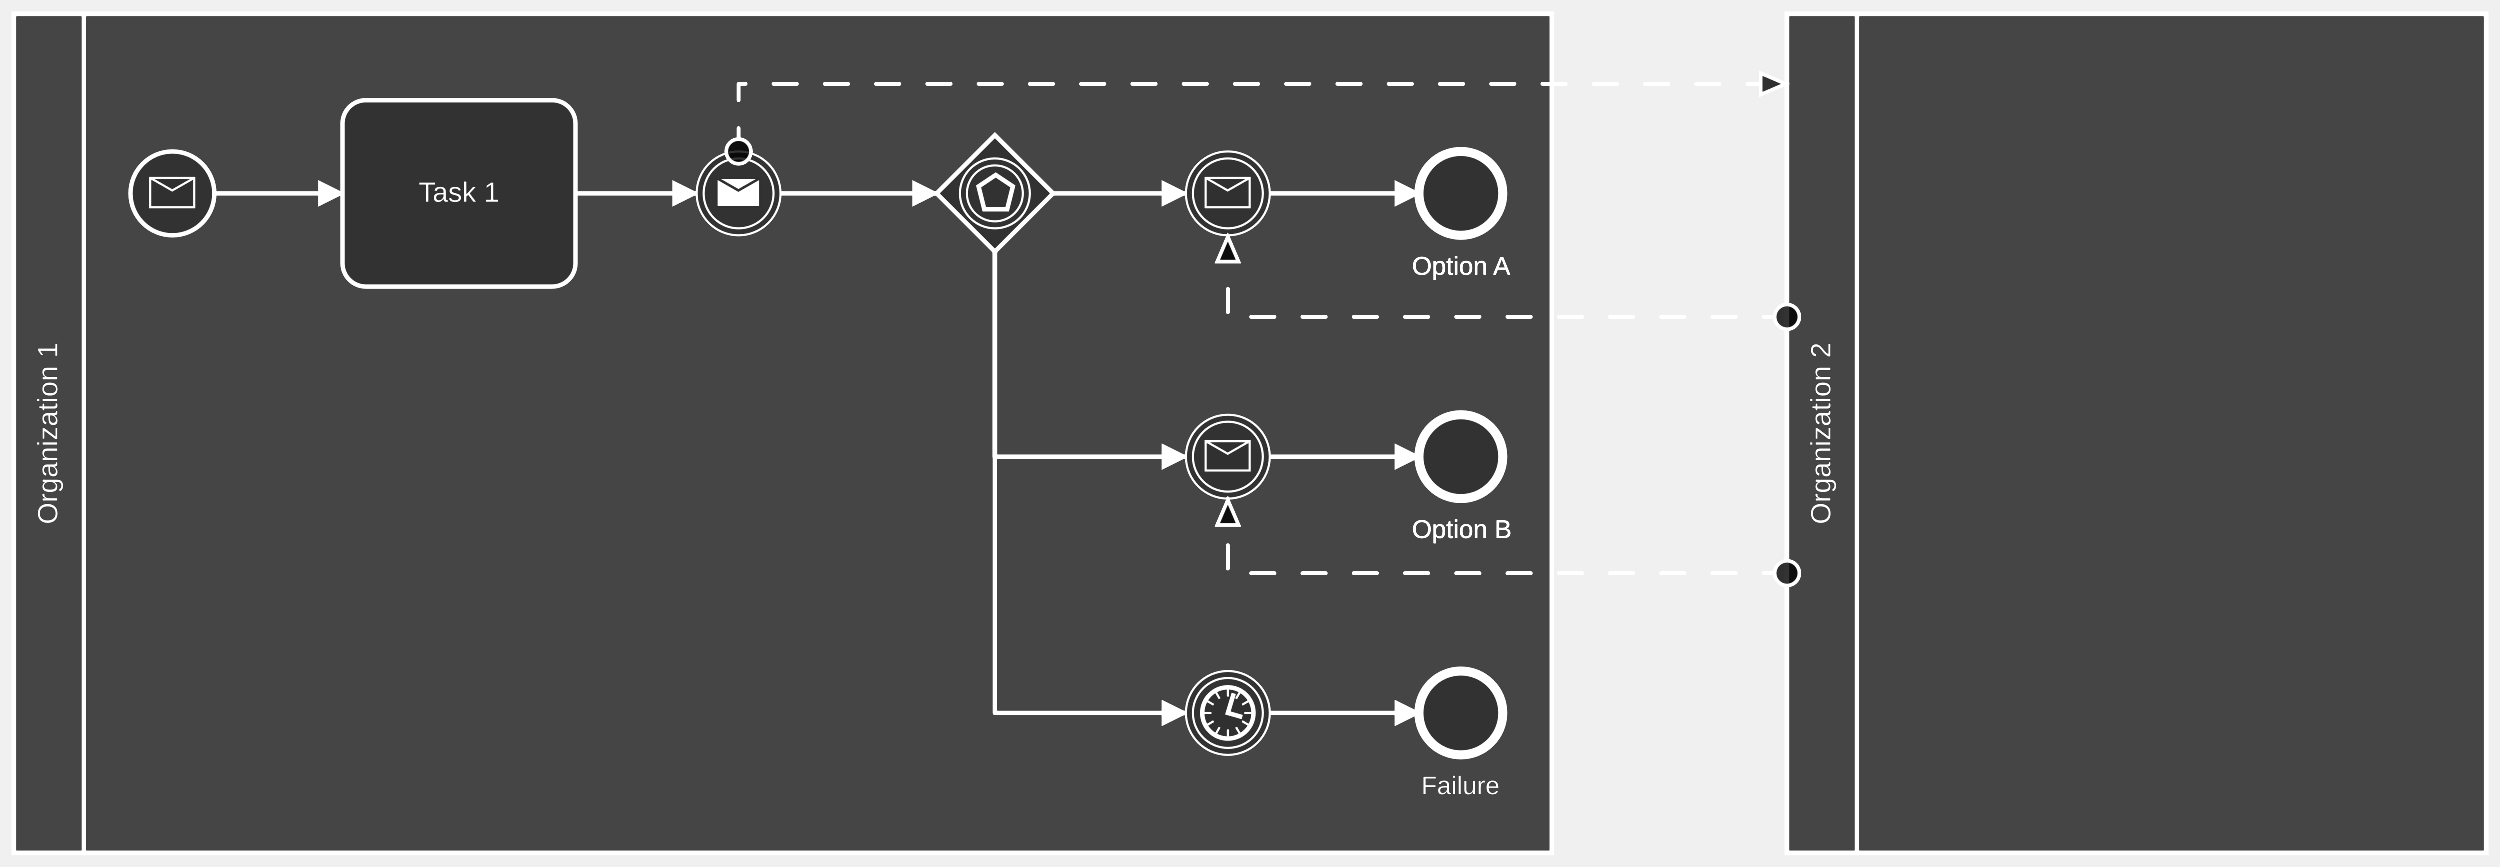
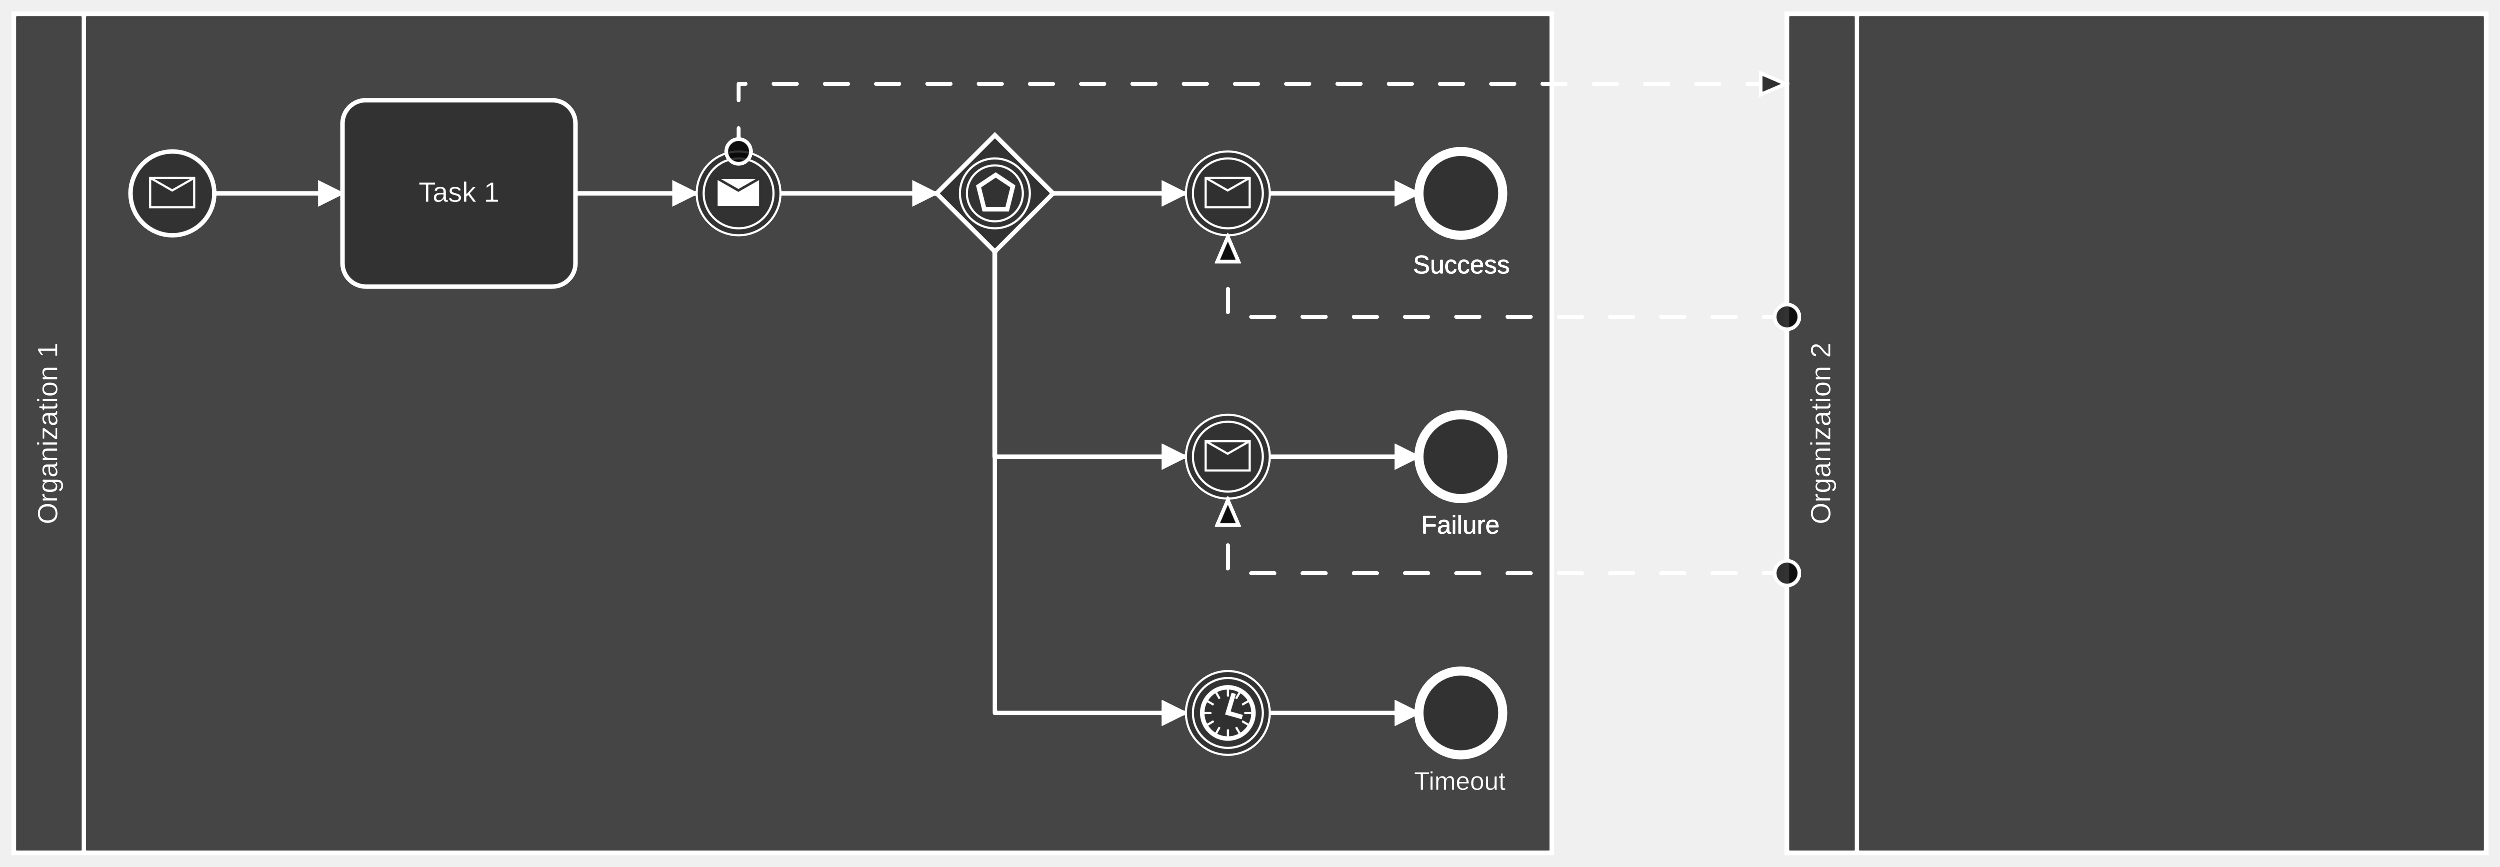
<svg xmlns="http://www.w3.org/2000/svg" width="1073" height="372" viewBox="123 94 1073 372" version="1.1" id="svg417">
  <defs id="defs11">
    <marker id="sequenceflow-end-white-black-att51rfxz5xb2bplwaj1r4xi8" viewBox="0 0 20 20" refX="11" refY="10" markerWidth="10" markerHeight="10" orient="auto">
      <path d="M 1 5 L 11 10 L 1 15 Z" style="fill: black; stroke-width: 1px; stroke-linecap: round; stroke-dasharray: 10000, 1; stroke: black;" id="path2" />
    </marker>
    <marker id="messageflow-end-white-black-att51rfxz5xb2bplwaj1r4xi8" viewBox="0 0 20 20" refX="8.5" refY="5" markerWidth="20" markerHeight="20" orient="auto">
      <path d="m 1 5 l 0 -3 l 7 3 l -7 3 z" style="fill: white; stroke-width: 1px; stroke-linecap: butt; stroke-dasharray: 10000, 1; stroke: black;" id="path5" />
    </marker>
    <marker id="messageflow-start-white-black-att51rfxz5xb2bplwaj1r4xi8" viewBox="0 0 20 20" refX="6" refY="6" markerWidth="20" markerHeight="20" orient="auto">
      <circle cx="6" cy="6" r="3.5" style="fill: white; stroke-width: 1px; stroke-linecap: round; stroke-dasharray: 10000, 1; stroke: black;" id="circle8" />
    </marker>
-     <filter style="color-interpolation-filters:sRGB;" id="filter1604">
+     <filter style="color-interpolation-filters:sRGB;" id="filter1604" x="-0.006" y="0" width="1.006" height="1.034">
      <feColorMatrix type="hueRotate" values="180" result="color1" id="feColorMatrix1600" />
      <feColorMatrix values="-1 0 0 0 1 0 -1 0 0 1 0 0 -1 0 1 -0.21 -0.72 -0.07 1.8 0 " result="color2" id="feColorMatrix1602" />
    </filter>
-     <filter style="color-interpolation-filters:sRGB;" id="filter1610">
+     <filter style="color-interpolation-filters:sRGB;" id="filter1610" x="-0.006" y="0" width="1.006" height="1.032">
      <feColorMatrix type="hueRotate" values="180" result="color1" id="feColorMatrix1606" />
      <feColorMatrix values="-1 0 0 0 1 0 -1 0 0 1 0 0 -1 0 1 -0.21 -0.72 -0.07 1.8 0 " result="color2" id="feColorMatrix1608" />
    </filter>
-     <filter style="color-interpolation-filters:sRGB;" id="filter1616">
+     <filter style="color-interpolation-filters:sRGB;" id="filter1616" x="-0.003" y="-0.037" width="1.003" height="1.037">
      <feColorMatrix type="hueRotate" values="180" result="color1" id="feColorMatrix1612" />
      <feColorMatrix values="-1 0 0 0 1 0 -1 0 0 1 0 0 -1 0 1 -0.21 -0.72 -0.07 1.8 0 " result="color2" id="feColorMatrix1614" />
    </filter>
-     <filter style="color-interpolation-filters:sRGB;" id="filter1622">
+     <filter style="color-interpolation-filters:sRGB;" id="filter1622" x="-0.005" y="-0.004" width="1.01" height="1.008">
      <feColorMatrix type="hueRotate" values="180" result="color1" id="feColorMatrix1618" />
      <feColorMatrix values="-1 0 0 0 1 0 -1 0 0 1 0 0 -1 0 1 -0.21 -0.72 -0.07 1.8 0 " result="color2" id="feColorMatrix1620" />
    </filter>
-     <filter style="color-interpolation-filters:sRGB;" id="filter1628">
+     <filter style="color-interpolation-filters:sRGB;" id="filter1628" x="-0.027" y="-0.058" width="1.055" height="1.115">
      <feColorMatrix type="hueRotate" values="180" result="color1" id="feColorMatrix1624" />
      <feColorMatrix values="-1 0 0 0 1 0 -1 0 0 1 0 0 -1 0 1 -0.21 -0.72 -0.07 1.8 0 " result="color2" id="feColorMatrix1626" />
    </filter>
-     <filter style="color-interpolation-filters:sRGB;" id="filter1634">
+     <filter style="color-interpolation-filters:sRGB;" id="filter1634" x="-0.027" y="-0.058" width="1.054" height="1.115">
      <feColorMatrix type="hueRotate" values="180" result="color1" id="feColorMatrix1630" />
      <feColorMatrix values="-1 0 0 0 1 0 -1 0 0 1 0 0 -1 0 1 -0.21 -0.72 -0.07 1.8 0 " result="color2" id="feColorMatrix1632" />
    </filter>
-     <filter style="color-interpolation-filters:sRGB;" id="filter1640">
+     <filter style="color-interpolation-filters:sRGB;" id="filter1640" x="-0.002" y="-0.004" width="1.004" height="1.008">
      <feColorMatrix type="hueRotate" values="180" result="color1" id="feColorMatrix1636" />
      <feColorMatrix values="-1 0 0 0 1 0 -1 0 0 1 0 0 -1 0 1 -0.21 -0.72 -0.07 1.8 0 " result="color2" id="feColorMatrix1638" />
    </filter>
  </defs>
  <g class="djs-group" id="g329" style="filter:url(#filter1640)">
    <g class="djs-element djs-shape" data-element-id="Participant_1u3es88" style="display: block;" transform="matrix(1 0 0 1 129 100)" id="g29">
      <g class="djs-visual" id="g21">
        <rect x="0" y="0" width="660" height="360" rx="0" ry="0" style="stroke: black; stroke-width: 2px; fill: white; fill-opacity: 0.95;" id="rect13" />
        <polyline points="30,0 30,360 " style="fill: none; stroke: black; stroke-width: 2px;" id="polyline15" />
        <text lineHeight="1.2" class="djs-label" style="font-family: Arial, sans-serif; font-size: 12px; font-weight: normal; fill: black;" transform="matrix(-1.83697e-16 -1 1 -1.83697e-16 0 360)" id="text19">
          <tspan x="140.977" y="18.6" id="tspan17">Organization 1</tspan>
        </text>
      </g>
      <rect x="-6" y="-6" width="672" height="372" class="djs-outline" style="fill: none;" id="rect23" />
      <rect class="djs-hit djs-hit-click-stroke" x="0" y="0" width="660" height="360" style="fill: none; stroke-opacity: 0; stroke: white; stroke-width: 15px;" id="rect25" />
      <rect class="djs-hit djs-hit-all" x="0" y="0" width="30" height="360" style="fill: none; stroke-opacity: 0; stroke: white; stroke-width: 15px;" id="rect27" />
    </g>
    <g class="djs-children" id="g327">
      <g class="djs-group" id="g41">
        <g class="djs-element djs-connection" data-element-id="Flow_1vux1af" style="display: block;" id="g39">
          <g class="djs-visual" id="g33">
            <path d="m  215,177L270,177 " style="fill: none; stroke-width: 2px; stroke: black; stroke-linejoin: round; marker-end: url('#sequenceflow-end-white-black-att51rfxz5xb2bplwaj1r4xi8');" id="path31" />
          </g>
          <polyline points="215,177 270,177 " class="djs-hit djs-hit-stroke" style="fill: none; stroke-opacity: 0; stroke: white; stroke-width: 15px;" id="polyline35" />
          <rect x="209" y="171" width="67" height="12" class="djs-outline" style="fill: none;" id="rect37" />
        </g>
      </g>
      <g class="djs-group" id="g53">
        <g class="djs-element djs-connection" data-element-id="Flow_1i7hh0u" style="display: block;" id="g51">
          <g class="djs-visual" id="g45">
            <path d="m  370,177L422,177 " style="fill: none; stroke-width: 2px; stroke: black; stroke-linejoin: round; marker-end: url('#sequenceflow-end-white-black-att51rfxz5xb2bplwaj1r4xi8');" id="path43" />
          </g>
          <polyline points="370,177 422,177 " class="djs-hit djs-hit-stroke" style="fill: none; stroke-opacity: 0; stroke: white; stroke-width: 15px;" id="polyline47" />
          <rect x="364" y="171" width="64" height="12" class="djs-outline" style="fill: none;" id="rect49" />
        </g>
      </g>
      <g class="djs-group" id="g65">
        <g class="djs-element djs-connection" data-element-id="Flow_19hvbdm" style="display: block;" id="g63">
          <g class="djs-visual" id="g57">
            <path d="m  575,177L632,177 " style="fill: none; stroke-width: 2px; stroke: black; stroke-linejoin: round; marker-end: url('#sequenceflow-end-white-black-att51rfxz5xb2bplwaj1r4xi8');" id="path55" />
          </g>
          <polyline points="575,177 632,177 " class="djs-hit djs-hit-stroke" style="fill: none; stroke-opacity: 0; stroke: white; stroke-width: 15px;" id="polyline59" />
          <rect x="569" y="171" width="69" height="12" class="djs-outline" style="fill: none;" id="rect61" />
        </g>
      </g>
      <g class="djs-group" id="g77">
        <g class="djs-element djs-connection" data-element-id="Flow_1pre2mk" style="display: block;" id="g75">
          <g class="djs-visual" id="g69">
            <path d="m  550,202L550,290 L632,290 " style="fill: none; stroke-width: 2px; stroke: black; stroke-linejoin: round; marker-end: url('#sequenceflow-end-white-black-att51rfxz5xb2bplwaj1r4xi8');" id="path67" />
          </g>
          <polyline points="550,202 550,290 632,290 " class="djs-hit djs-hit-stroke" style="fill: none; stroke-opacity: 0; stroke: white; stroke-width: 15px;" id="polyline71" />
          <rect x="544" y="196" width="94" height="100" class="djs-outline" style="fill: none;" id="rect73" />
        </g>
      </g>
      <g class="djs-group" id="g89">
        <g class="djs-element djs-connection" data-element-id="Flow_0fn66bz" style="display: block;" id="g87">
          <g class="djs-visual" id="g81">
            <path d="m  668,177L732,177 " style="fill: none; stroke-width: 2px; stroke: black; stroke-linejoin: round; marker-end: url('#sequenceflow-end-white-black-att51rfxz5xb2bplwaj1r4xi8');" id="path79" />
          </g>
          <polyline points="668,177 732,177 " class="djs-hit djs-hit-stroke" style="fill: none; stroke-opacity: 0; stroke: white; stroke-width: 15px;" id="polyline83" />
          <rect x="662" y="171" width="76" height="12" class="djs-outline" style="fill: none;" id="rect85" />
        </g>
      </g>
      <g class="djs-group" id="g101">
        <g class="djs-element djs-connection" data-element-id="Flow_1qeyly0" style="display: block;" id="g99">
          <g class="djs-visual" id="g93">
            <path d="m  668,290L732,290 " style="fill: none; stroke-width: 2px; stroke: black; stroke-linejoin: round; marker-end: url('#sequenceflow-end-white-black-att51rfxz5xb2bplwaj1r4xi8');" id="path91" />
          </g>
          <polyline points="668,290 732,290 " class="djs-hit djs-hit-stroke" style="fill: none; stroke-opacity: 0; stroke: white; stroke-width: 15px;" id="polyline95" />
          <rect x="662" y="284" width="76" height="12" class="djs-outline" style="fill: none;" id="rect97" />
        </g>
      </g>
      <g class="djs-group" id="g113">
        <g class="djs-element djs-connection" data-element-id="Flow_1cwt97i" style="display: block;" id="g111">
          <g class="djs-visual" id="g105">
            <path d="m  458,177L525,177 " style="fill: none; stroke-width: 2px; stroke: black; stroke-linejoin: round; marker-end: url('#sequenceflow-end-white-black-att51rfxz5xb2bplwaj1r4xi8');" id="path103" />
          </g>
          <polyline points="458,177 525,177 " class="djs-hit djs-hit-stroke" style="fill: none; stroke-opacity: 0; stroke: white; stroke-width: 15px;" id="polyline107" />
          <rect x="452" y="171" width="79" height="12" class="djs-outline" style="fill: none;" id="rect109" />
        </g>
      </g>
      <g class="djs-group" id="g125">
        <g class="djs-element djs-connection" data-element-id="Flow_1bf7gvl" style="display: block;" id="g123">
          <g class="djs-visual" id="g117">
            <path d="m  550,202L550,400 L632,400 " style="fill: none; stroke-width: 2px; stroke: black; stroke-linejoin: round; marker-end: url('#sequenceflow-end-white-black-att51rfxz5xb2bplwaj1r4xi8');" id="path115" />
          </g>
          <polyline points="550,202 550,400 632,400 " class="djs-hit djs-hit-stroke" style="fill: none; stroke-opacity: 0; stroke: white; stroke-width: 15px;" id="polyline119" />
          <rect x="544" y="196" width="94" height="210" class="djs-outline" style="fill: none;" id="rect121" />
        </g>
      </g>
      <g class="djs-group" id="g137">
        <g class="djs-element djs-connection" data-element-id="Flow_0u7wl2h" style="display: block;" id="g135">
          <g class="djs-visual" id="g129">
            <path d="m  668,400L732,400 " style="fill: none; stroke-width: 2px; stroke: black; stroke-linejoin: round; marker-end: url('#sequenceflow-end-white-black-att51rfxz5xb2bplwaj1r4xi8');" id="path127" />
          </g>
          <polyline points="668,400 732,400 " class="djs-hit djs-hit-stroke" style="fill: none; stroke-opacity: 0; stroke: white; stroke-width: 15px;" id="polyline131" />
          <rect x="662" y="394" width="76" height="12" class="djs-outline" style="fill: none;" id="rect133" />
        </g>
      </g>
      <g class="djs-group" id="g153">
        <g class="djs-element djs-shape" data-element-id="Activity_1qh9sf8" style="display: block;" transform="matrix(1 0 0 1 270 137)" id="g151">
          <g class="djs-visual" id="g145">
            <rect x="0" y="0" width="100" height="80" rx="10" ry="10" style="stroke: black; stroke-width: 2px; fill: white; fill-opacity: 0.95;" id="rect139" />
            <text lineHeight="1.2" class="djs-label" style="font-family: Arial, sans-serif; font-size: 12px; font-weight: normal; fill: black;" id="text143">
              <tspan x="32.656" y="43.6" id="tspan141">Task 1</tspan>
            </text>
          </g>
          <rect class="djs-hit djs-hit-all" x="0" y="0" width="100" height="80" style="fill: none; stroke-opacity: 0; stroke: white; stroke-width: 15px;" id="rect147" />
          <rect x="-6" y="-6" width="112" height="92" class="djs-outline" style="fill: none;" id="rect149" />
        </g>
      </g>
      <g class="djs-group" id="g171">
        <g class="djs-element djs-shape" data-element-id="Gateway_0bsqjma" style="display: block;" transform="matrix(1 0 0 1 525 152)" id="g169">
          <g class="djs-visual" id="g163">
            <polygon points="25,0 50,25 25,50 0,25" style="stroke: black; stroke-width: 2px; fill: white; fill-opacity: 0.95;" id="polygon155" />
            <circle cx="25" cy="25" r="15" style="stroke: black; stroke-width: 1px; fill: none;" id="circle157" />
            <circle cx="25" cy="25" r="12" style="stroke: black; stroke-width: 1px; fill: none;" id="circle159" />
            <path d="m 18,22 7.364,-4.909 7.364,4.909 -2.455,9.818 -9.818,0 z" style="fill: none; stroke-width: 2px; stroke: black;" id="path161" />
          </g>
          <rect class="djs-hit djs-hit-all" x="0" y="0" width="50" height="50" style="fill: none; stroke-opacity: 0; stroke: white; stroke-width: 15px;" id="rect165" />
          <rect x="-6" y="-6" width="62" height="62" class="djs-outline" style="fill: none;" id="rect167" />
        </g>
      </g>
      <g class="djs-group" id="g187">
        <g class="djs-element djs-shape" data-element-id="Event_0qbztd3" style="display: block;" transform="matrix(1 0 0 1 632 159)" id="g185">
          <g class="djs-visual" id="g179">
            <circle cx="18" cy="18" r="18" style="stroke: black; stroke-width: 1px; fill: white; fill-opacity: 0.95;" id="circle173" />
            <circle cx="18" cy="18" r="15" style="stroke: black; stroke-width: 1px; fill: none;" id="circle175" />
            <path d="m 8.46,11.34 l 0,12.6 l 18.9,0 l 0,-12.6 z l 9.45,5.4 l 9.45,-5.4" style="fill: white; stroke-width: 1px; stroke: black;" id="path177" />
          </g>
          <rect class="djs-hit djs-hit-all" x="0" y="0" width="36" height="36" style="fill: none; stroke-opacity: 0; stroke: white; stroke-width: 15px;" id="rect181" />
          <rect x="-6" y="-6" width="48" height="48" class="djs-outline" style="fill: none;" id="rect183" />
        </g>
      </g>
      <g class="djs-group" id="g199">
        <g class="djs-element djs-shape" data-element-id="Event_1pwd0kq" style="display: block;" transform="matrix(1 0 0 1 732 159)" id="g197">
          <g class="djs-visual" id="g191">
            <circle cx="18" cy="18" r="18" style="stroke: black; stroke-width: 4px; fill: white; fill-opacity: 0.95;" id="circle189" />
          </g>
          <rect class="djs-hit djs-hit-all" x="0" y="0" width="36" height="36" style="fill: none; stroke-opacity: 0; stroke: white; stroke-width: 15px;" id="rect193" />
          <rect x="-6" y="-6" width="48" height="48" class="djs-outline" style="fill: none;" id="rect195" />
        </g>
      </g>
      <g class="djs-group" id="g211">
        <g class="djs-element djs-shape" data-element-id="Event_1voo3le" style="display: block;" transform="matrix(1 0 0 1 732 272)" id="g209">
          <g class="djs-visual" id="g203">
            <circle cx="18" cy="18" r="18" style="stroke: black; stroke-width: 4px; fill: white; fill-opacity: 0.95;" id="circle201" />
          </g>
          <rect class="djs-hit djs-hit-all" x="0" y="0" width="36" height="36" style="fill: none; stroke-opacity: 0; stroke: white; stroke-width: 15px;" id="rect205" />
          <rect x="-6" y="-6" width="48" height="48" class="djs-outline" style="fill: none;" id="rect207" />
        </g>
      </g>
      <g class="djs-group" id="g227">
        <g class="djs-element djs-shape" data-element-id="Event_1ndrm5j" style="display: block;" transform="matrix(1 0 0 1 422 159)" id="g225">
          <g class="djs-visual" id="g219">
            <circle cx="18" cy="18" r="18" style="stroke: black; stroke-width: 1px; fill: white; fill-opacity: 0.95;" id="circle213" />
            <circle cx="18" cy="18" r="15" style="stroke: black; stroke-width: 1px; fill: none;" id="circle215" />
            <path d="m 8.46,11.34 l 0,12.6 l 18.9,0 l 0,-12.6 z l 9.45,5.4 l 9.45,-5.4" style="fill: black; stroke-width: 1px; stroke: white;" id="path217" />
          </g>
          <rect class="djs-hit djs-hit-all" x="0" y="0" width="36" height="36" style="fill: none; stroke-opacity: 0; stroke: white; stroke-width: 15px;" id="rect221" />
          <rect x="-6" y="-6" width="48" height="48" class="djs-outline" style="fill: none;" id="rect223" />
        </g>
      </g>
      <g class="djs-group" id="g243">
        <g class="djs-element djs-shape" data-element-id="Event_0pq5qbd" style="display: block;" transform="matrix(1 0 0 1 632 272)" id="g241">
          <g class="djs-visual" id="g235">
            <circle cx="18" cy="18" r="18" style="stroke: black; stroke-width: 1px; fill: white; fill-opacity: 0.95;" id="circle229" />
            <circle cx="18" cy="18" r="15" style="stroke: black; stroke-width: 1px; fill: none;" id="circle231" />
            <path d="m 8.46,11.34 l 0,12.6 l 18.9,0 l 0,-12.6 z l 9.45,5.4 l 9.45,-5.4" style="fill: white; stroke-width: 1px; stroke: black;" id="path233" />
          </g>
          <rect class="djs-hit djs-hit-all" x="0" y="0" width="36" height="36" style="fill: none; stroke-opacity: 0; stroke: white; stroke-width: 15px;" id="rect237" />
          <rect x="-6" y="-6" width="48" height="48" class="djs-outline" style="fill: none;" id="rect239" />
        </g>
      </g>
      <g class="djs-group" id="g285">
        <g class="djs-element djs-shape" data-element-id="Event_18u9tw6" style="display: block;" transform="matrix(1 0 0 1 632 382)" id="g283">
          <g class="djs-visual" id="g277">
            <circle cx="18" cy="18" r="18" style="stroke: black; stroke-width: 1px; fill: white; fill-opacity: 0.95;" id="circle245" />
            <circle cx="18" cy="18" r="15" style="stroke: black; stroke-width: 1px; fill: none;" id="circle247" />
            <circle cx="18" cy="18" r="11" style="stroke: black; stroke-width: 2px; fill: white;" id="circle249" />
            <path d="M 18,18 l 2.25,-7.5 m -2.25,7.5 l 5.25,1.5 " style="fill: none; stroke-width: 2px; stroke: black; stroke-linecap: square;" id="path251" />
            <path d="M 18,18 m 0,7.5 l -0,2.25 " transform="rotate(0,18,18)" style="fill: none; stroke-width: 1px; stroke: black; stroke-linecap: square;" id="path253" />
            <path d="M 18,18 m 0,7.5 l -0,2.25 " transform="rotate(30,18,18)" style="fill: none; stroke-width: 1px; stroke: black; stroke-linecap: square;" id="path255" />
            <path d="M 18,18 m 0,7.5 l -0,2.25 " transform="rotate(60,18,18)" style="fill: none; stroke-width: 1px; stroke: black; stroke-linecap: square;" id="path257" />
            <path d="M 18,18 m 0,7.5 l -0,2.25 " transform="rotate(90,18,18)" style="fill: none; stroke-width: 1px; stroke: black; stroke-linecap: square;" id="path259" />
            <path d="M 18,18 m 0,7.5 l -0,2.25 " transform="rotate(120,18,18)" style="fill: none; stroke-width: 1px; stroke: black; stroke-linecap: square;" id="path261" />
            <path d="M 18,18 m 0,7.5 l -0,2.25 " transform="rotate(150,18,18)" style="fill: none; stroke-width: 1px; stroke: black; stroke-linecap: square;" id="path263" />
            <path d="M 18,18 m 0,7.5 l -0,2.25 " transform="rotate(180,18,18)" style="fill: none; stroke-width: 1px; stroke: black; stroke-linecap: square;" id="path265" />
            <path d="M 18,18 m 0,7.5 l -0,2.25 " transform="rotate(210,18,18)" style="fill: none; stroke-width: 1px; stroke: black; stroke-linecap: square;" id="path267" />
            <path d="M 18,18 m 0,7.5 l -0,2.25 " transform="rotate(240,18,18)" style="fill: none; stroke-width: 1px; stroke: black; stroke-linecap: square;" id="path269" />
            <path d="M 18,18 m 0,7.5 l -0,2.25 " transform="rotate(270,18,18)" style="fill: none; stroke-width: 1px; stroke: black; stroke-linecap: square;" id="path271" />
            <path d="M 18,18 m 0,7.5 l -0,2.25 " transform="rotate(300,18,18)" style="fill: none; stroke-width: 1px; stroke: black; stroke-linecap: square;" id="path273" />
            <path d="M 18,18 m 0,7.5 l -0,2.25 " transform="rotate(330,18,18)" style="fill: none; stroke-width: 1px; stroke: black; stroke-linecap: square;" id="path275" />
          </g>
          <rect class="djs-hit djs-hit-all" x="0" y="0" width="36" height="36" style="fill: none; stroke-opacity: 0; stroke: white; stroke-width: 15px;" id="rect279" />
          <rect x="-6" y="-6" width="48" height="48" class="djs-outline" style="fill: none;" id="rect281" />
        </g>
      </g>
      <g class="djs-group" id="g297">
        <g class="djs-element djs-shape" data-element-id="Event_1uh09e9" style="display: block;" transform="matrix(1 0 0 1 732 382)" id="g295">
          <g class="djs-visual" id="g289">
            <circle cx="18" cy="18" r="18" style="stroke: black; stroke-width: 4px; fill: white; fill-opacity: 0.95;" id="circle287" />
          </g>
          <rect class="djs-hit djs-hit-all" x="0" y="0" width="36" height="36" style="fill: none; stroke-opacity: 0; stroke: white; stroke-width: 15px;" id="rect291" />
          <rect x="-6" y="-6" width="48" height="48" class="djs-outline" style="fill: none;" id="rect293" />
        </g>
      </g>
      <g class="djs-group" id="g311">
        <g class="djs-element djs-shape" data-element-id="Event_1uh09e9_label" style="display: block;" transform="matrix(1 0 0 1 733 425)" id="g309">
          <g class="djs-visual" id="g303">
-             <text lineHeight="1.2" class="djs-label" style="font-family: Arial, sans-serif; font-size: 11px; font-weight: normal; fill: black;" id="text301">
-               <tspan x="0" y="9.9" id="tspan299">Failure</tspan>
+             <text lineHeight="1.2" class="djs-label" style="font-style:normal;font-variant:normal;font-weight:normal;font-stretch:normal;font-size:11px;font-family:Arial, sans-serif;-inkscape-font-specification:'Arial, sans-serif, Normal';font-variant-ligatures:normal;font-variant-caps:normal;font-variant-numeric:normal;font-variant-east-asian:normal;fill:#000000" id="text301" x="-3.114" y="8.007">
+               <tspan id="tspan3" x="-3.114" y="8.007">Timeout</tspan>
            </text>
          </g>
          <rect class="djs-hit djs-hit-all" x="0" y="0" width="34" height="14" style="fill: none; stroke-opacity: 0; stroke: white; stroke-width: 15px;" id="rect305" />
          <rect x="-6" y="-6" width="46" height="26" class="djs-outline" style="fill: none;" id="rect307" />
        </g>
      </g>
      <g class="djs-group" id="g325">
        <g class="djs-element djs-shape" data-element-id="StartEvent_1" style="display: block;" transform="matrix(1 0 0 1 179 159)" id="g323">
          <g class="djs-visual" id="g317">
            <circle cx="18" cy="18" r="18" style="stroke: black; stroke-width: 2px; fill: white; fill-opacity: 0.95;" id="circle313" />
            <path d="m 8.46,11.34 l 0,12.6 l 18.9,0 l 0,-12.6 z l 9.45,5.4 l 9.45,-5.4" style="fill: white; stroke-width: 1px; stroke: black;" id="path315" />
          </g>
          <rect class="djs-hit djs-hit-all" x="0" y="0" width="36" height="36" style="fill: none; stroke-opacity: 0; stroke: white; stroke-width: 15px;" id="rect319" />
          <rect x="-6" y="-6" width="48" height="48" class="djs-outline" style="fill: none;" id="rect321" />
        </g>
      </g>
    </g>
  </g>
  <g class="djs-group" id="g343" style="filter:url(#filter1634)">
    <g class="djs-element djs-shape" data-element-id="Event_1pwd0kq_label" style="display: block;" transform="matrix(1 0 0 1 729 202)" id="g341">
      <g class="djs-visual" id="g335">
-         <text lineHeight="1.2" class="djs-label" style="font-family: Arial, sans-serif; font-size: 11px; font-weight: normal; fill: black;" id="text333">
-           <tspan x="0" y="9.9" id="tspan331">Option A</tspan>
+         <text lineHeight="1.2" class="djs-label" style="font-style:normal;font-variant:normal;font-weight:normal;font-stretch:normal;font-size:11px;font-family:Arial, sans-serif;-inkscape-font-specification:'Arial, sans-serif, Normal';font-variant-ligatures:normal;font-variant-caps:normal;font-variant-numeric:normal;font-variant-east-asian:normal;fill:#000000" id="text333" x="0.445" y="9.342">
+           <tspan id="tspan1" x="0.445" y="9.342">Success</tspan>
        </text>
      </g>
      <rect class="djs-hit djs-hit-all" x="0" y="0" width="44" height="14" style="fill: none; stroke-opacity: 0; stroke: white; stroke-width: 15px;" id="rect337" />
      <rect x="-6" y="-6" width="56" height="26" class="djs-outline" style="fill: none;" id="rect339" />
    </g>
  </g>
  <g class="djs-group" id="g357" style="filter:url(#filter1628)">
    <g class="djs-element djs-shape" data-element-id="Event_1voo3le_label" style="display: block;" transform="matrix(1 0 0 1 729 315)" id="g355">
      <g class="djs-visual" id="g349">
-         <text lineHeight="1.2" class="djs-label" style="font-family: Arial, sans-serif; font-size: 11px; font-weight: normal; fill: black;" id="text347">
-           <tspan x="0" y="9.9" id="tspan345">Option B</tspan>
+         <text lineHeight="1.2" class="djs-label" style="font-style:normal;font-variant:normal;font-weight:normal;font-stretch:normal;font-size:11px;font-family:Arial, sans-serif;-inkscape-font-specification:'Arial, sans-serif, Normal';font-variant-ligatures:normal;font-variant-caps:normal;font-variant-numeric:normal;font-variant-east-asian:normal;fill:#000000" id="text347" x="4.004" y="8.007">
+           <tspan id="tspan2" x="4.004" y="8.007">Failure</tspan>
        </text>
      </g>
      <rect class="djs-hit djs-hit-all" x="0" y="0" width="43" height="14" style="fill: none; stroke-opacity: 0; stroke: white; stroke-width: 15px;" id="rect351" />
      <rect x="-6" y="-6" width="55" height="26" class="djs-outline" style="fill: none;" id="rect353" />
    </g>
  </g>
  <g class="djs-group" id="g379" style="filter:url(#filter1622)">
    <g class="djs-element djs-shape" data-element-id="Participant_0h427kw" style="display: block;" transform="matrix(1 0 0 1 890 100)" id="g375">
      <g class="djs-visual" id="g367">
        <rect x="0" y="0" width="300" height="360" rx="0" ry="0" style="stroke: black; stroke-width: 2px; fill: white; fill-opacity: 0.95;" id="rect359" />
        <polyline points="30,0 30,360 " style="fill: none; stroke: black; stroke-width: 2px;" id="polyline361" />
        <text lineHeight="1.2" class="djs-label" style="font-family: Arial, sans-serif; font-size: 12px; font-weight: normal; fill: black;" transform="matrix(-1.83697e-16 -1 1 -1.83697e-16 0 360)" id="text365">
          <tspan x="140.977" y="18.6" id="tspan363">Organization 2</tspan>
        </text>
      </g>
      <rect x="-6" y="-6" width="312" height="372" class="djs-outline" style="fill: none;" id="rect369" />
      <rect class="djs-hit djs-hit-click-stroke" x="0" y="0" width="300" height="360" style="fill: none; stroke-opacity: 0; stroke: white; stroke-width: 15px;" id="rect371" />
      <rect class="djs-hit djs-hit-all" x="0" y="0" width="30" height="360" style="fill: none; stroke-opacity: 0; stroke: white; stroke-width: 15px;" id="rect373" />
    </g>
    <g class="djs-children" id="g377" />
  </g>
  <g class="djs-group" id="g391" style="filter:url(#filter1616)">
    <g class="djs-element djs-connection" data-element-id="Flow_0sswg90" style="display: block;" id="g389">
      <g class="djs-visual" id="g383">
        <path d="m  440,159L440,130 L890,130 " style="fill: none; stroke-width: 1.5px; stroke: black; marker-end: url('#messageflow-end-white-black-att51rfxz5xb2bplwaj1r4xi8'); marker-start: url('#messageflow-start-white-black-att51rfxz5xb2bplwaj1r4xi8'); stroke-dasharray: 10, 12; stroke-linecap: round; stroke-linejoin: round;" id="path381" />
      </g>
      <polyline points="440,159 440,130 890,130 " class="djs-hit djs-hit-stroke" style="fill: none; stroke-opacity: 0; stroke: white; stroke-width: 15px;" id="polyline385" />
      <rect x="434" y="124" width="462" height="41" class="djs-outline" style="fill: none;" id="rect387" />
    </g>
  </g>
  <g class="djs-group" id="g403" style="filter:url(#filter1610)">
    <g class="djs-element djs-connection" data-element-id="Flow_1wjv8rh" style="display: block;" id="g401">
      <g class="djs-visual" id="g395">
        <path d="m  890,230L650,230 L650,195 " style="fill: none; stroke-width: 1.5px; stroke: black; marker-end: url('#messageflow-end-white-black-att51rfxz5xb2bplwaj1r4xi8'); marker-start: url('#messageflow-start-white-black-att51rfxz5xb2bplwaj1r4xi8'); stroke-dasharray: 10, 12; stroke-linecap: round; stroke-linejoin: round;" id="path393" />
      </g>
      <polyline points="890,230 650,230 650,195 " class="djs-hit djs-hit-stroke" style="fill: none; stroke-opacity: 0; stroke: white; stroke-width: 15px;" id="polyline397" />
      <rect x="644" y="189" width="252" height="47" class="djs-outline" style="fill: none;" id="rect399" />
    </g>
  </g>
  <g class="djs-group" id="g415" style="filter:url(#filter1604)">
    <g class="djs-element djs-connection" data-element-id="Flow_0j7hwxl" style="display: block;" id="g413">
      <g class="djs-visual" id="g407">
        <path d="m  890,340L650,340 L650,308 " style="fill: none; stroke-width: 1.5px; stroke: black; marker-end: url('#messageflow-end-white-black-att51rfxz5xb2bplwaj1r4xi8'); marker-start: url('#messageflow-start-white-black-att51rfxz5xb2bplwaj1r4xi8'); stroke-dasharray: 10, 12; stroke-linecap: round; stroke-linejoin: round;" id="path405" />
      </g>
      <polyline points="890,340 650,340 650,308 " class="djs-hit djs-hit-stroke" style="fill: none; stroke-opacity: 0; stroke: white; stroke-width: 15px;" id="polyline409" />
      <rect x="644" y="302" width="252" height="44" class="djs-outline" style="fill: none;" id="rect411" />
    </g>
  </g>
</svg>
